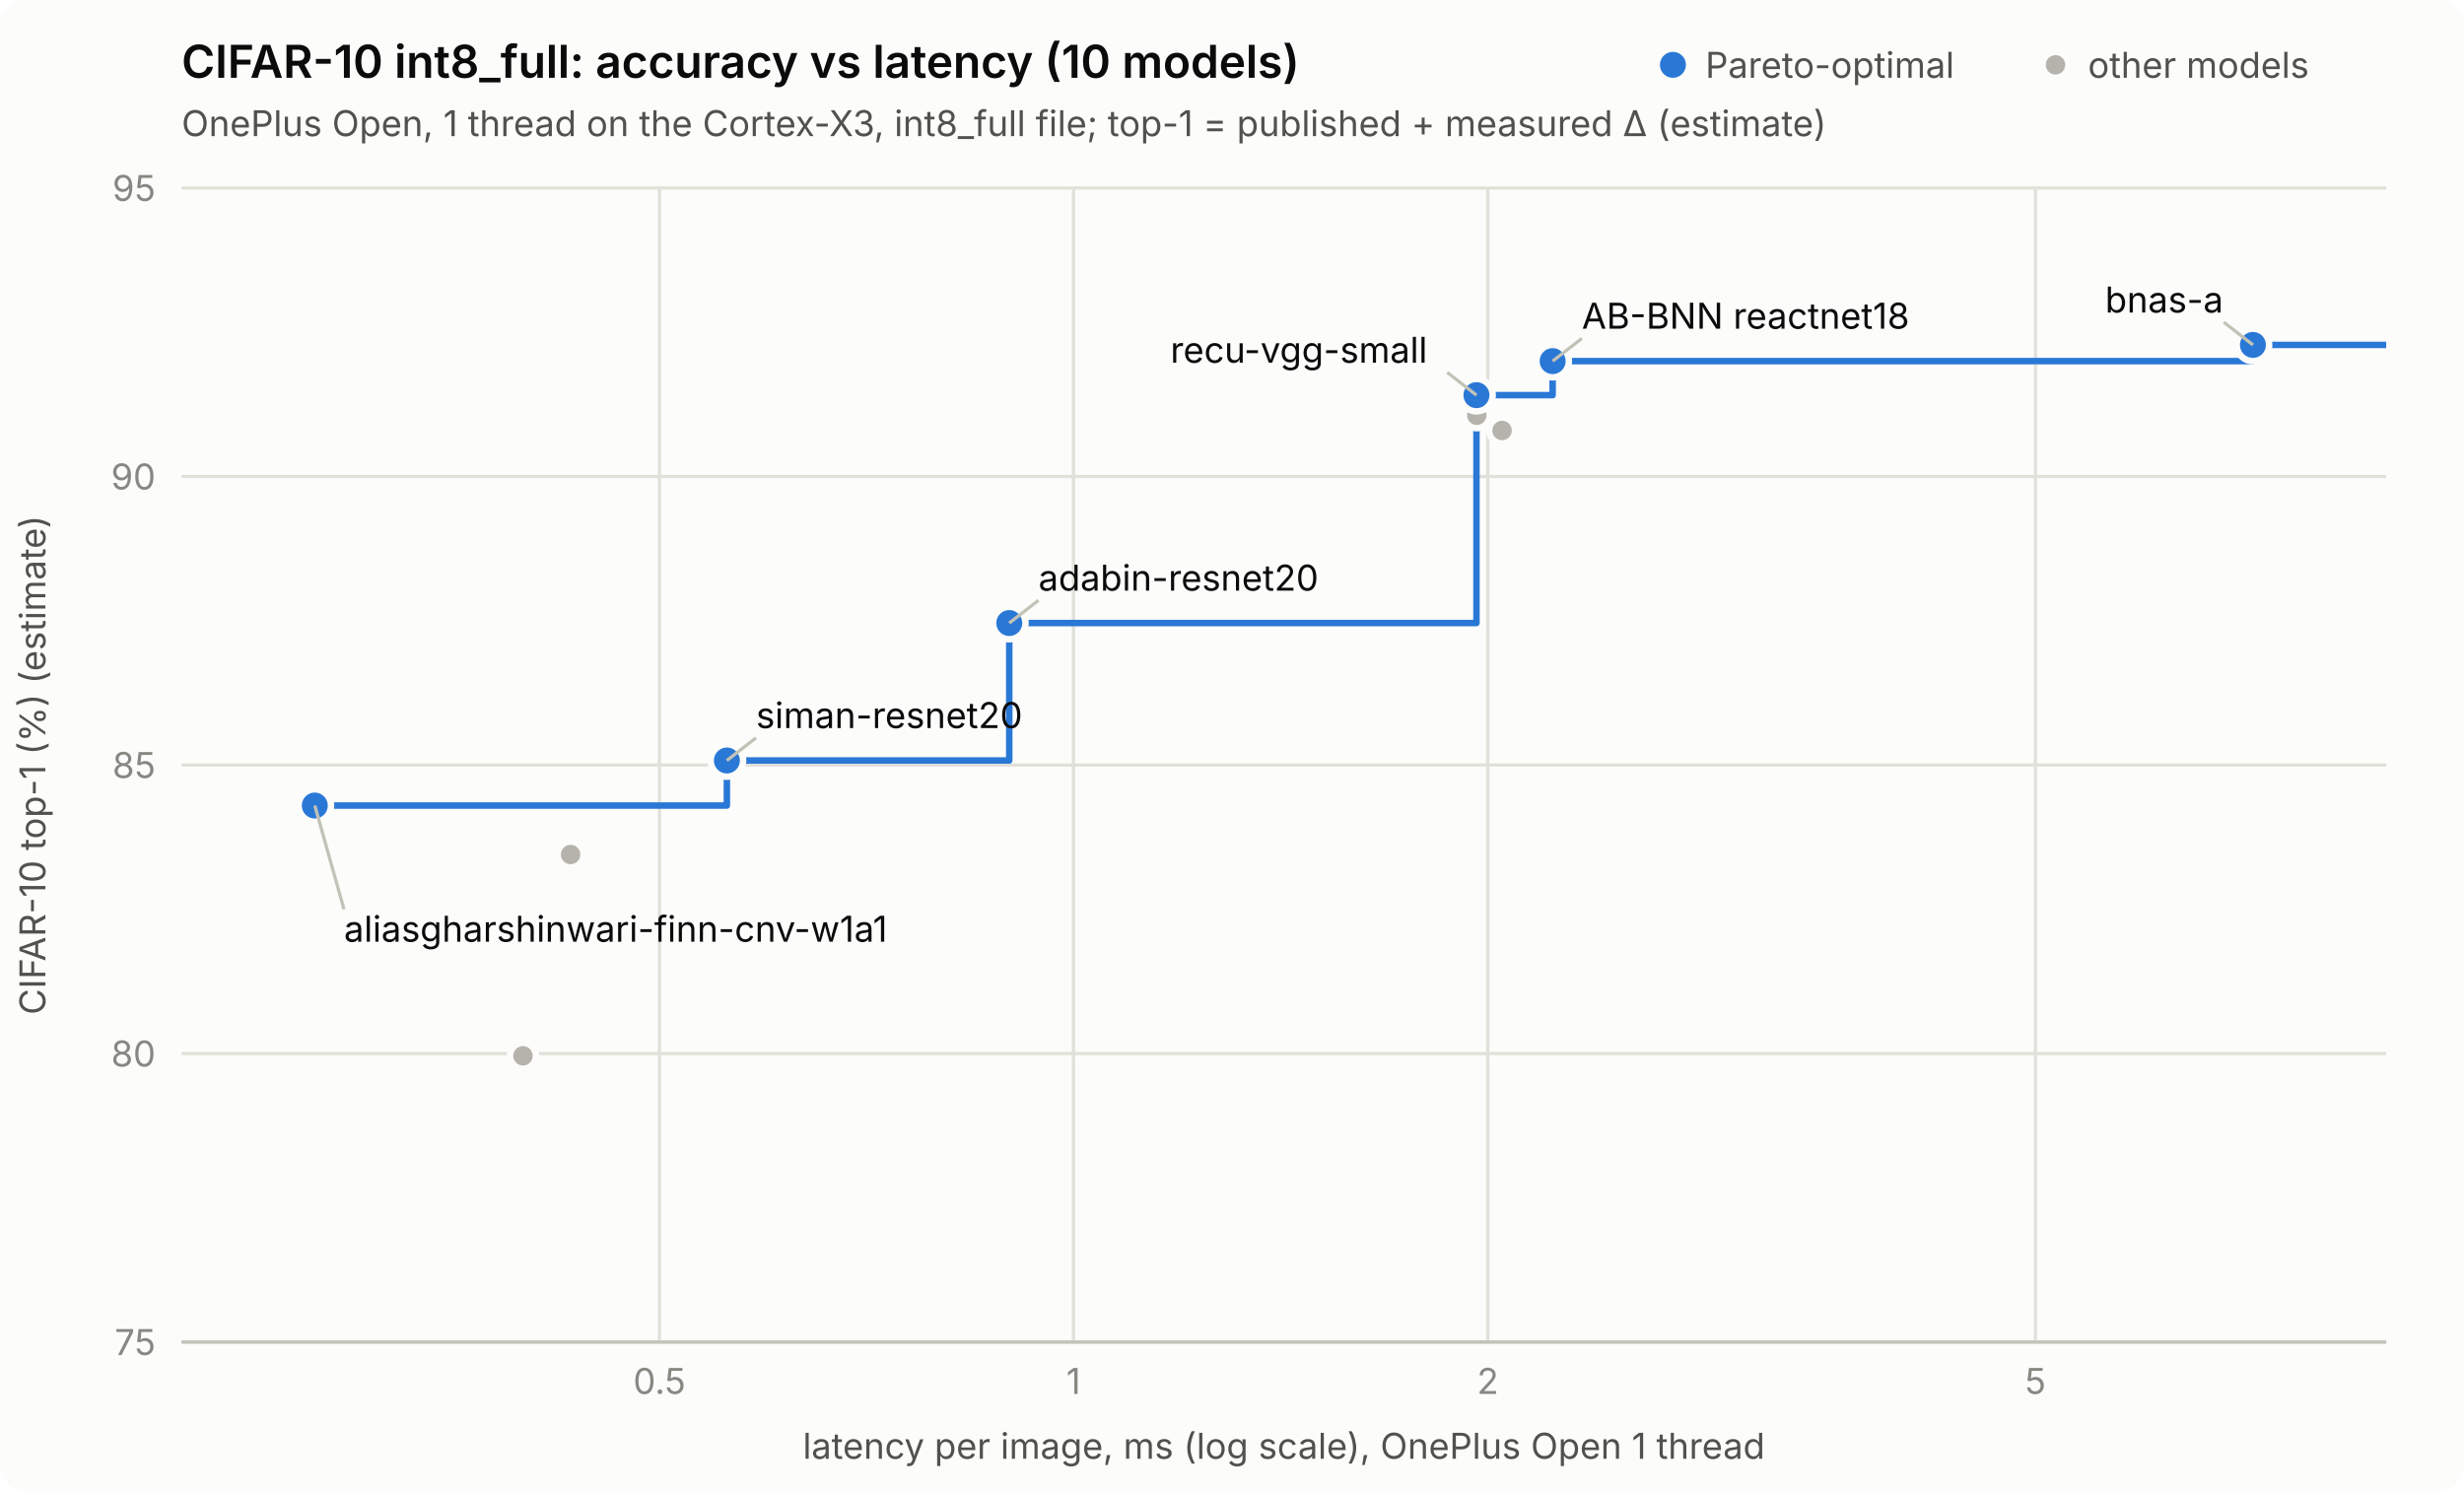
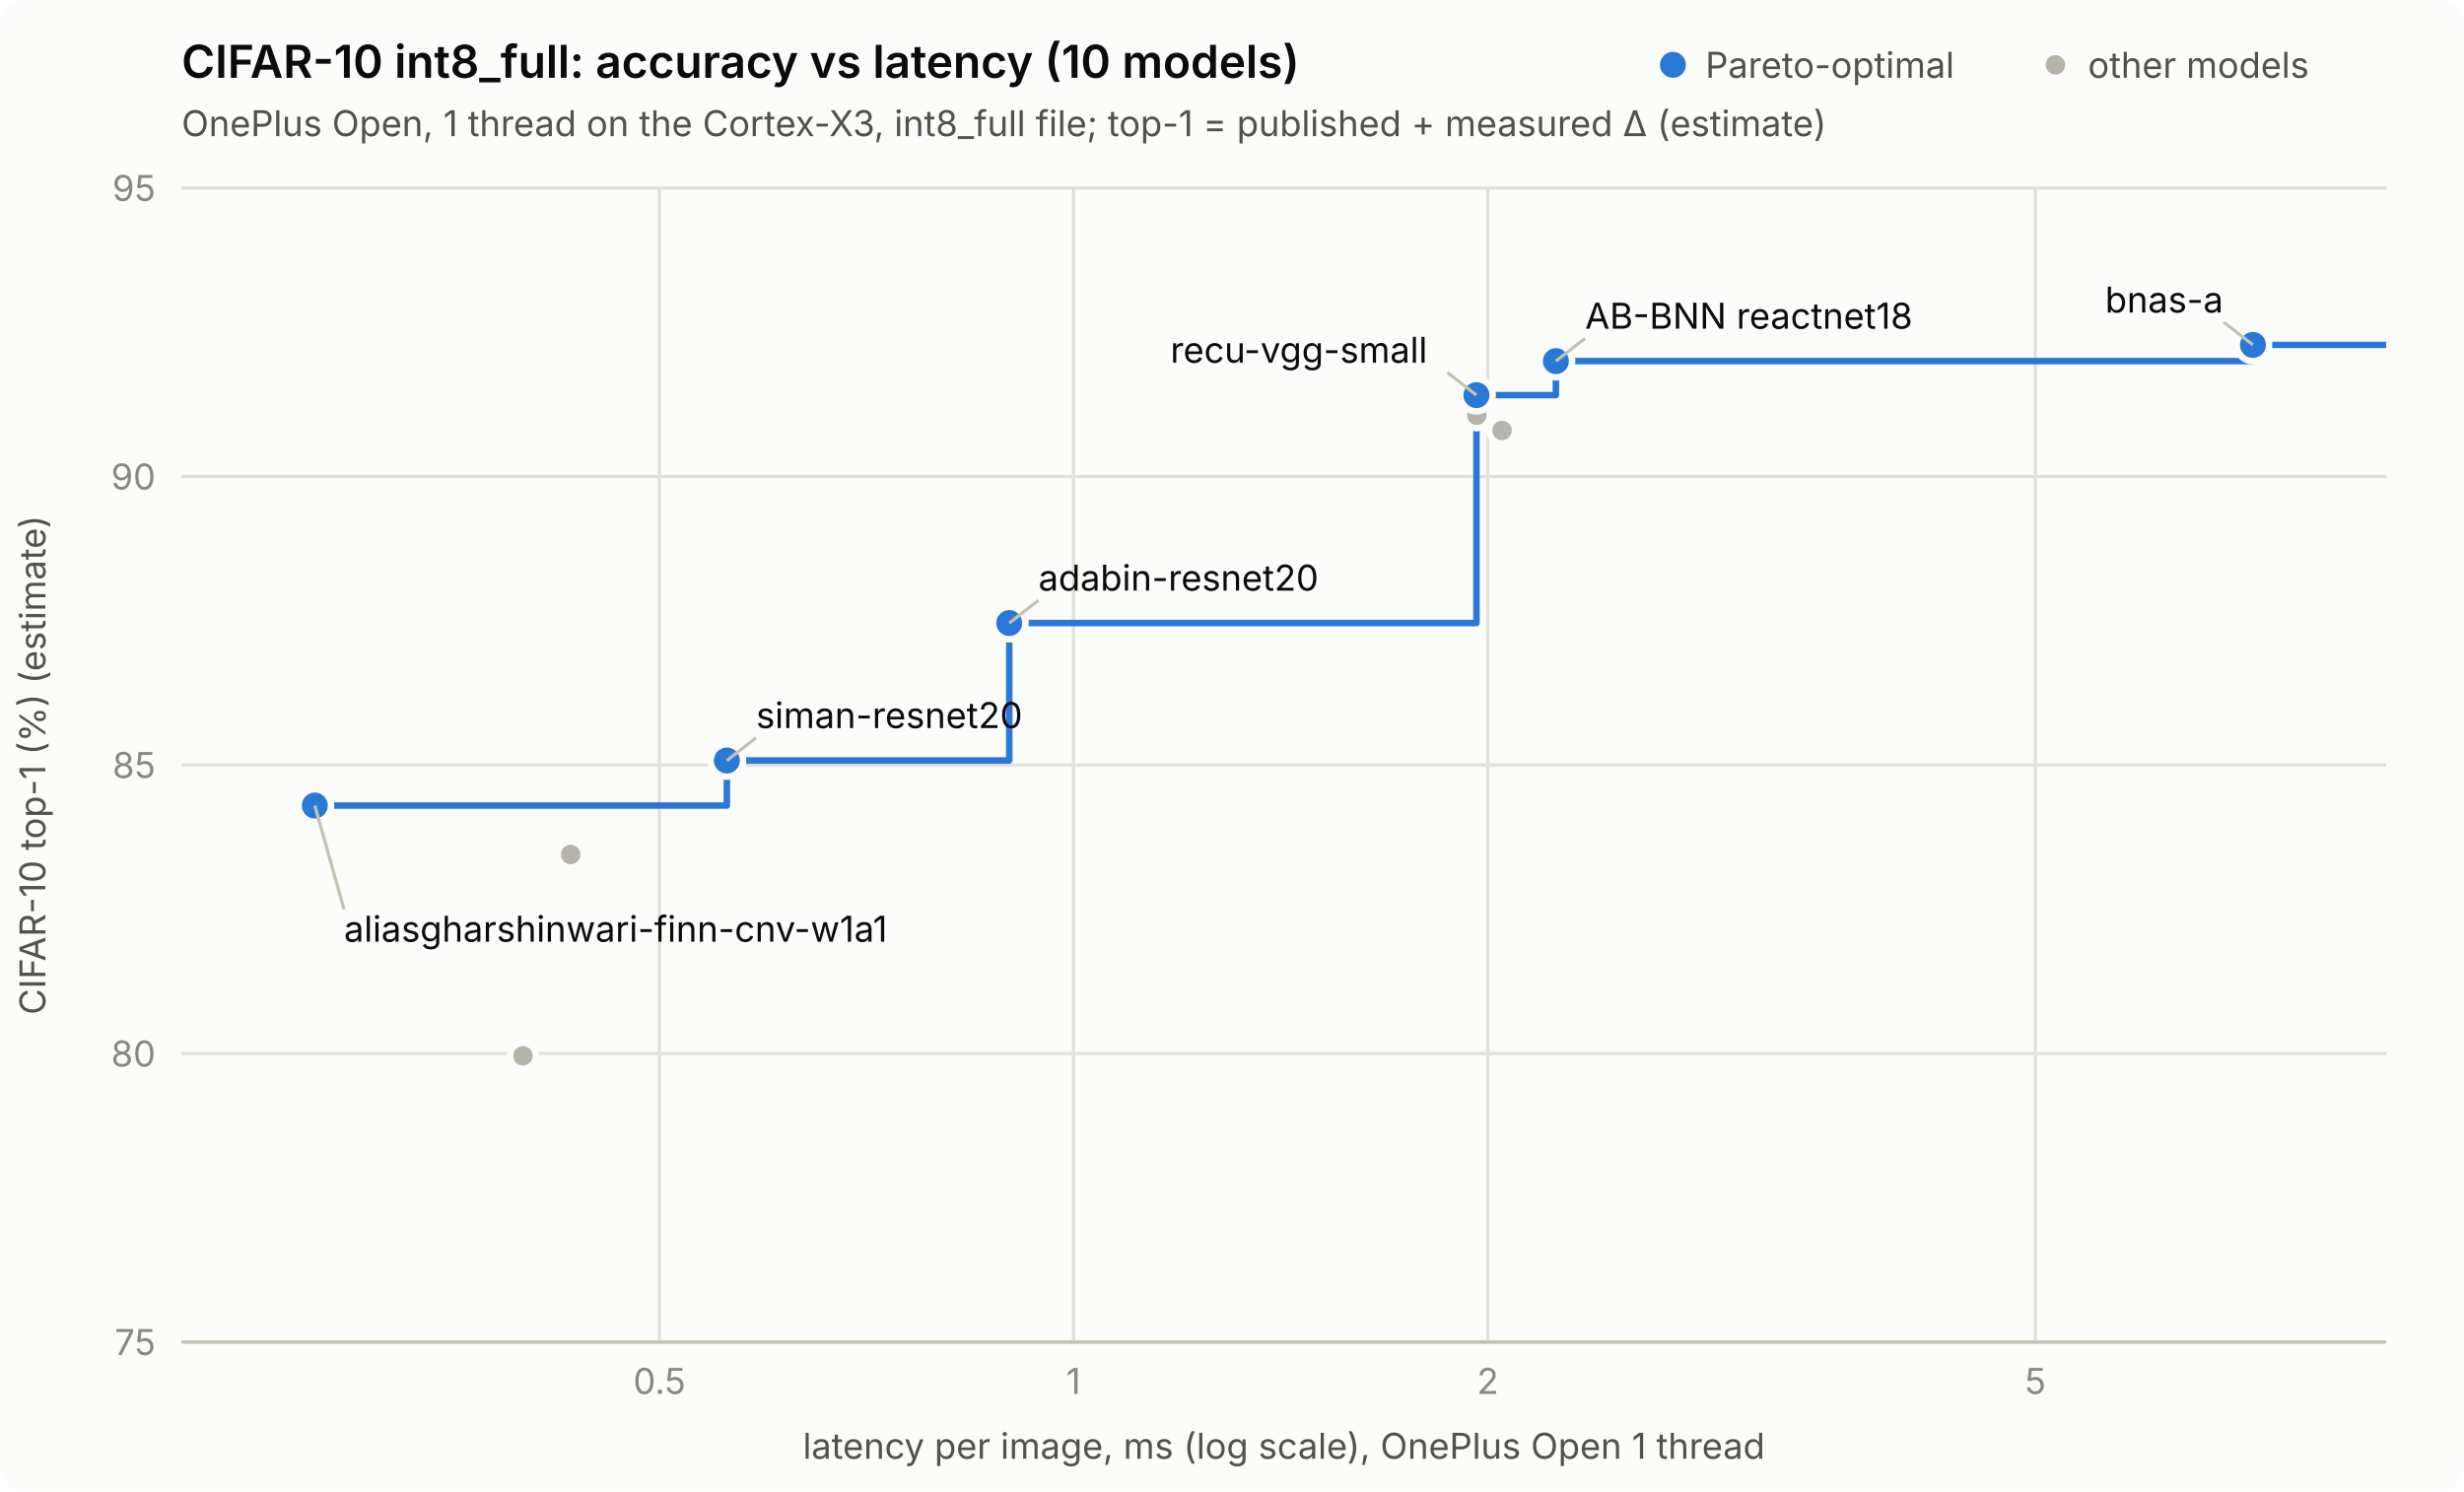
<svg xmlns="http://www.w3.org/2000/svg" viewBox="0 0 760 460" width="760" height="460" role="img" aria-label="CIFAR-10 int8_full: accuracy vs latency (10 models)">
  <style>svg{font-family:system-ui,-apple-system,'Segoe UI',sans-serif} .tick{font-size:11px;font-variant-numeric:tabular-nums} .title{font-size:14px;font-weight:600} .sub,.alabel,.lab{font-size:11px} .hit{fill:#000;fill-opacity:0} .bg{fill:#fcfcfb} .grid{stroke:#e1e0d9;stroke-width:1} .axis{stroke:#c3c2b7;stroke-width:1} .tick{fill:#898781} .title{fill:#0b0b0b} .sub,.alabel{fill:#52514e} .lab{fill:#0b0b0b} .front{fill:none;stroke:#2a78d6;stroke-width:2;stroke-linejoin:round} .dot-f{fill:#2a78d6;stroke:#fcfcfb;stroke-width:2} .dot-o{fill:#b5b3ab;stroke:#fcfcfb;stroke-width:2} .hit:hover + .dot-o,.hit:hover + .dot-f{stroke:#0b0b0b} @media (prefers-color-scheme: dark){.bg{fill:#1a1a19} .grid{stroke:#2c2c2a;stroke-width:1} .axis{stroke:#383835;stroke-width:1} .tick{fill:#898781} .title{fill:#f0efec} .sub,.alabel{fill:#c3c2b7} .lab{fill:#f0efec} .front{fill:none;stroke:#3987e5;stroke-width:2;stroke-linejoin:round} .dot-f{fill:#3987e5;stroke:#1a1a19;stroke-width:2} .dot-o{fill:#6b6a65;stroke:#1a1a19;stroke-width:2} .hit:hover + .dot-o,.hit:hover + .dot-f{stroke:#f0efec}}</style>
  <rect class="bg" x="0" y="0" width="760" height="460" rx="8" />
  <text class="title" x="56" y="24">CIFAR-10 int8_full: accuracy vs latency (10 models)</text>
  <text class="sub" x="56" y="42">OnePlus Open, 1 thread on the Cortex-X3, int8_full file; top-1 = published + measured Δ (estimate)</text>
  <line class="grid" x1="56" x2="736" y1="414.0" y2="414.0" />
  <text class="tick" x="48" y="418.0" text-anchor="end">75</text>
  <line class="grid" x1="56" x2="736" y1="325.0" y2="325.0" />
  <text class="tick" x="48" y="329.0" text-anchor="end">80</text>
  <line class="grid" x1="56" x2="736" y1="236.0" y2="236.0" />
  <text class="tick" x="48" y="240.0" text-anchor="end">85</text>
  <line class="grid" x1="56" x2="736" y1="147.0" y2="147.0" />
  <text class="tick" x="48" y="151.0" text-anchor="end">90</text>
  <line class="grid" x1="56" x2="736" y1="58.0" y2="58.0" />
  <text class="tick" x="48" y="62.0" text-anchor="end">95</text>
  <line class="grid" x1="203.4" x2="203.4" y1="58" y2="414" />
  <text class="tick" x="203.4" y="430" text-anchor="middle">0.5</text>
  <line class="grid" x1="331.1" x2="331.1" y1="58" y2="414" />
  <text class="tick" x="331.1" y="430" text-anchor="middle">1</text>
  <line class="grid" x1="458.9" x2="458.9" y1="58" y2="414" />
  <text class="tick" x="458.9" y="430" text-anchor="middle">2</text>
  <line class="grid" x1="627.8" x2="627.8" y1="58" y2="414" />
  <text class="tick" x="627.8" y="430" text-anchor="middle">5</text>
  <line class="axis" x1="56" x2="736" y1="414" y2="414" />
  <text class="alabel" x="396.0" y="450" text-anchor="middle">latency per image, ms (log scale), OnePlus Open 1 thread</text>
  <text class="alabel" transform="translate(14 236.0) rotate(-90)" text-anchor="middle">CIFAR-10 top-1 (%) (estimate)</text>
-   <path class="front" d="M97.1,248.5 H224.2 V234.6 H311.3 V192.2 H455.4 V121.9 H478.9 V111.4 H694.9 V106.4 H736.0" />
+   <path class="front" d="M97.1,248.5 H224.2 V234.6 H311.3 V192.2 H455.4 V121.9 H479.9 V111.4 H694.9 V106.4 H736.0" />
  <g>
    <circle class="hit" cx="455.5" cy="128.1" r="12" />
    <circle class="dot-o" cx="455.5" cy="128.1" r="4" />
  </g>
  <g>
    <circle class="hit" cx="161.3" cy="325.7" r="12" />
    <circle class="dot-o" cx="161.3" cy="325.7" r="4" />
  </g>
  <g>
    <circle class="hit" cx="176.0" cy="263.6" r="12" />
    <circle class="dot-o" cx="176.0" cy="263.6" r="4" />
  </g>
  <g>
    <circle class="hit" cx="463.3" cy="132.8" r="12" />
    <circle class="dot-o" cx="463.3" cy="132.8" r="4" />
  </g>
  <g>
-     <circle class="hit" cx="478.9" cy="111.4" r="12" />
-     <circle class="dot-f" cx="478.9" cy="111.4" r="5" />
+     <circle class="hit" cx="479.9" cy="111.4" r="12" />
+     <circle class="dot-f" cx="479.9" cy="111.4" r="5" />
  </g>
  <g>
    <circle class="hit" cx="311.3" cy="192.2" r="12" />
    <circle class="dot-f" cx="311.3" cy="192.2" r="5" />
  </g>
  <g>
    <circle class="hit" cx="97.1" cy="248.5" r="12" />
    <circle class="dot-f" cx="97.1" cy="248.5" r="5" />
  </g>
  <g>
    <circle class="hit" cx="694.9" cy="106.4" r="12" />
    <circle class="dot-f" cx="694.9" cy="106.4" r="5" />
  </g>
  <g>
    <circle class="hit" cx="455.4" cy="121.9" r="12" />
    <circle class="dot-f" cx="455.4" cy="121.9" r="5" />
  </g>
  <g>
    <circle class="hit" cx="224.2" cy="234.6" r="12" />
    <circle class="dot-f" cx="224.2" cy="234.6" r="5" />
  </g>
  <line class="axis" x1="97.1" y1="248.5" x2="106.1" y2="280.5" />
  <text class="lab" x="106.1" y="290.5">aliasgharshinwari-finn-cnv-w1a1</text>
  <line class="axis" x1="224.2" y1="234.6" x2="233.2" y2="227.6" />
  <text class="lab" x="233.2" y="224.6">siman-resnet20</text>
  <line class="axis" x1="311.3" y1="192.2" x2="320.3" y2="185.2" />
  <text class="lab" x="320.3" y="182.2">adabin-resnet20</text>
  <line class="axis" x1="455.4" y1="121.9" x2="446.4" y2="114.9" />
  <text class="lab" x="361.0" y="111.9">recu-vgg-small</text>
-   <line class="axis" x1="478.9" y1="111.4" x2="487.9" y2="104.4" />
-   <text class="lab" x="487.9" y="101.4">AB-BNN reactnet18</text>
+   <line class="axis" x1="479.9" y1="111.4" x2="488.9" y2="104.4" />
+   <text class="lab" x="488.9" y="101.4">AB-BNN reactnet18</text>
  <line class="axis" x1="694.9" y1="106.4" x2="685.9" y2="99.4" />
  <text class="lab" x="649.3" y="96.4">bnas-a</text>
  <circle class="dot-f" cx="516" cy="20" r="5" />
  <text class="sub" x="526" y="24">Pareto-optimal</text>
  <circle class="dot-o" cx="634" cy="20" r="4" />
  <text class="sub" x="644" y="24">other models</text>
</svg>
